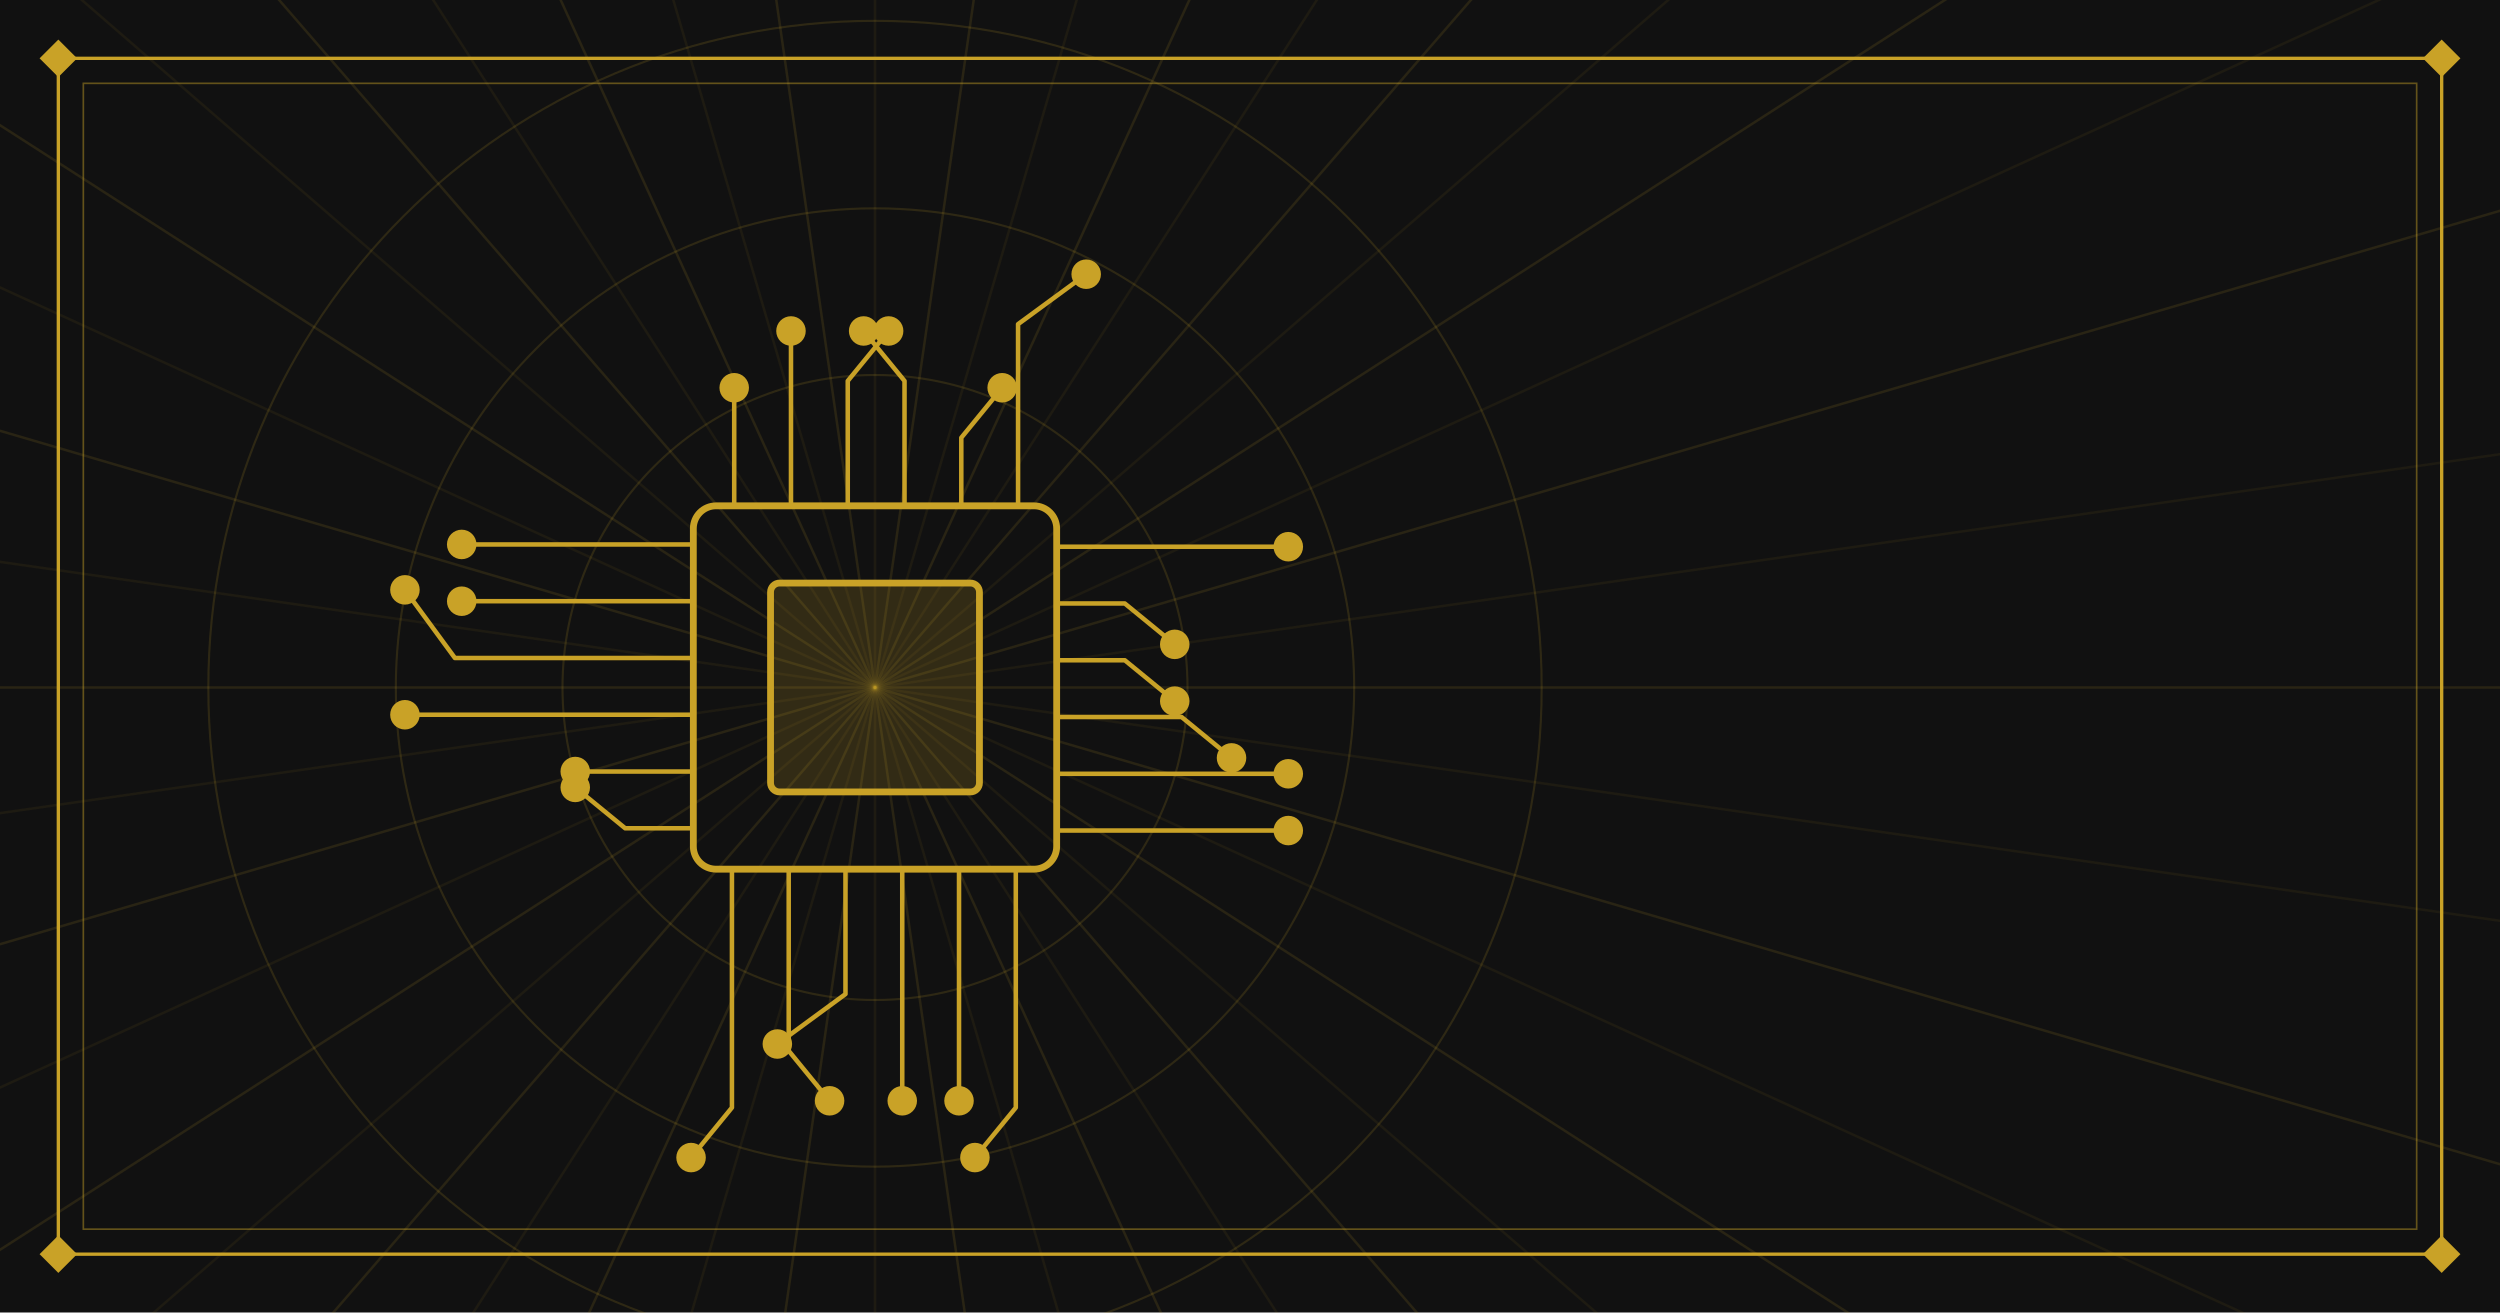
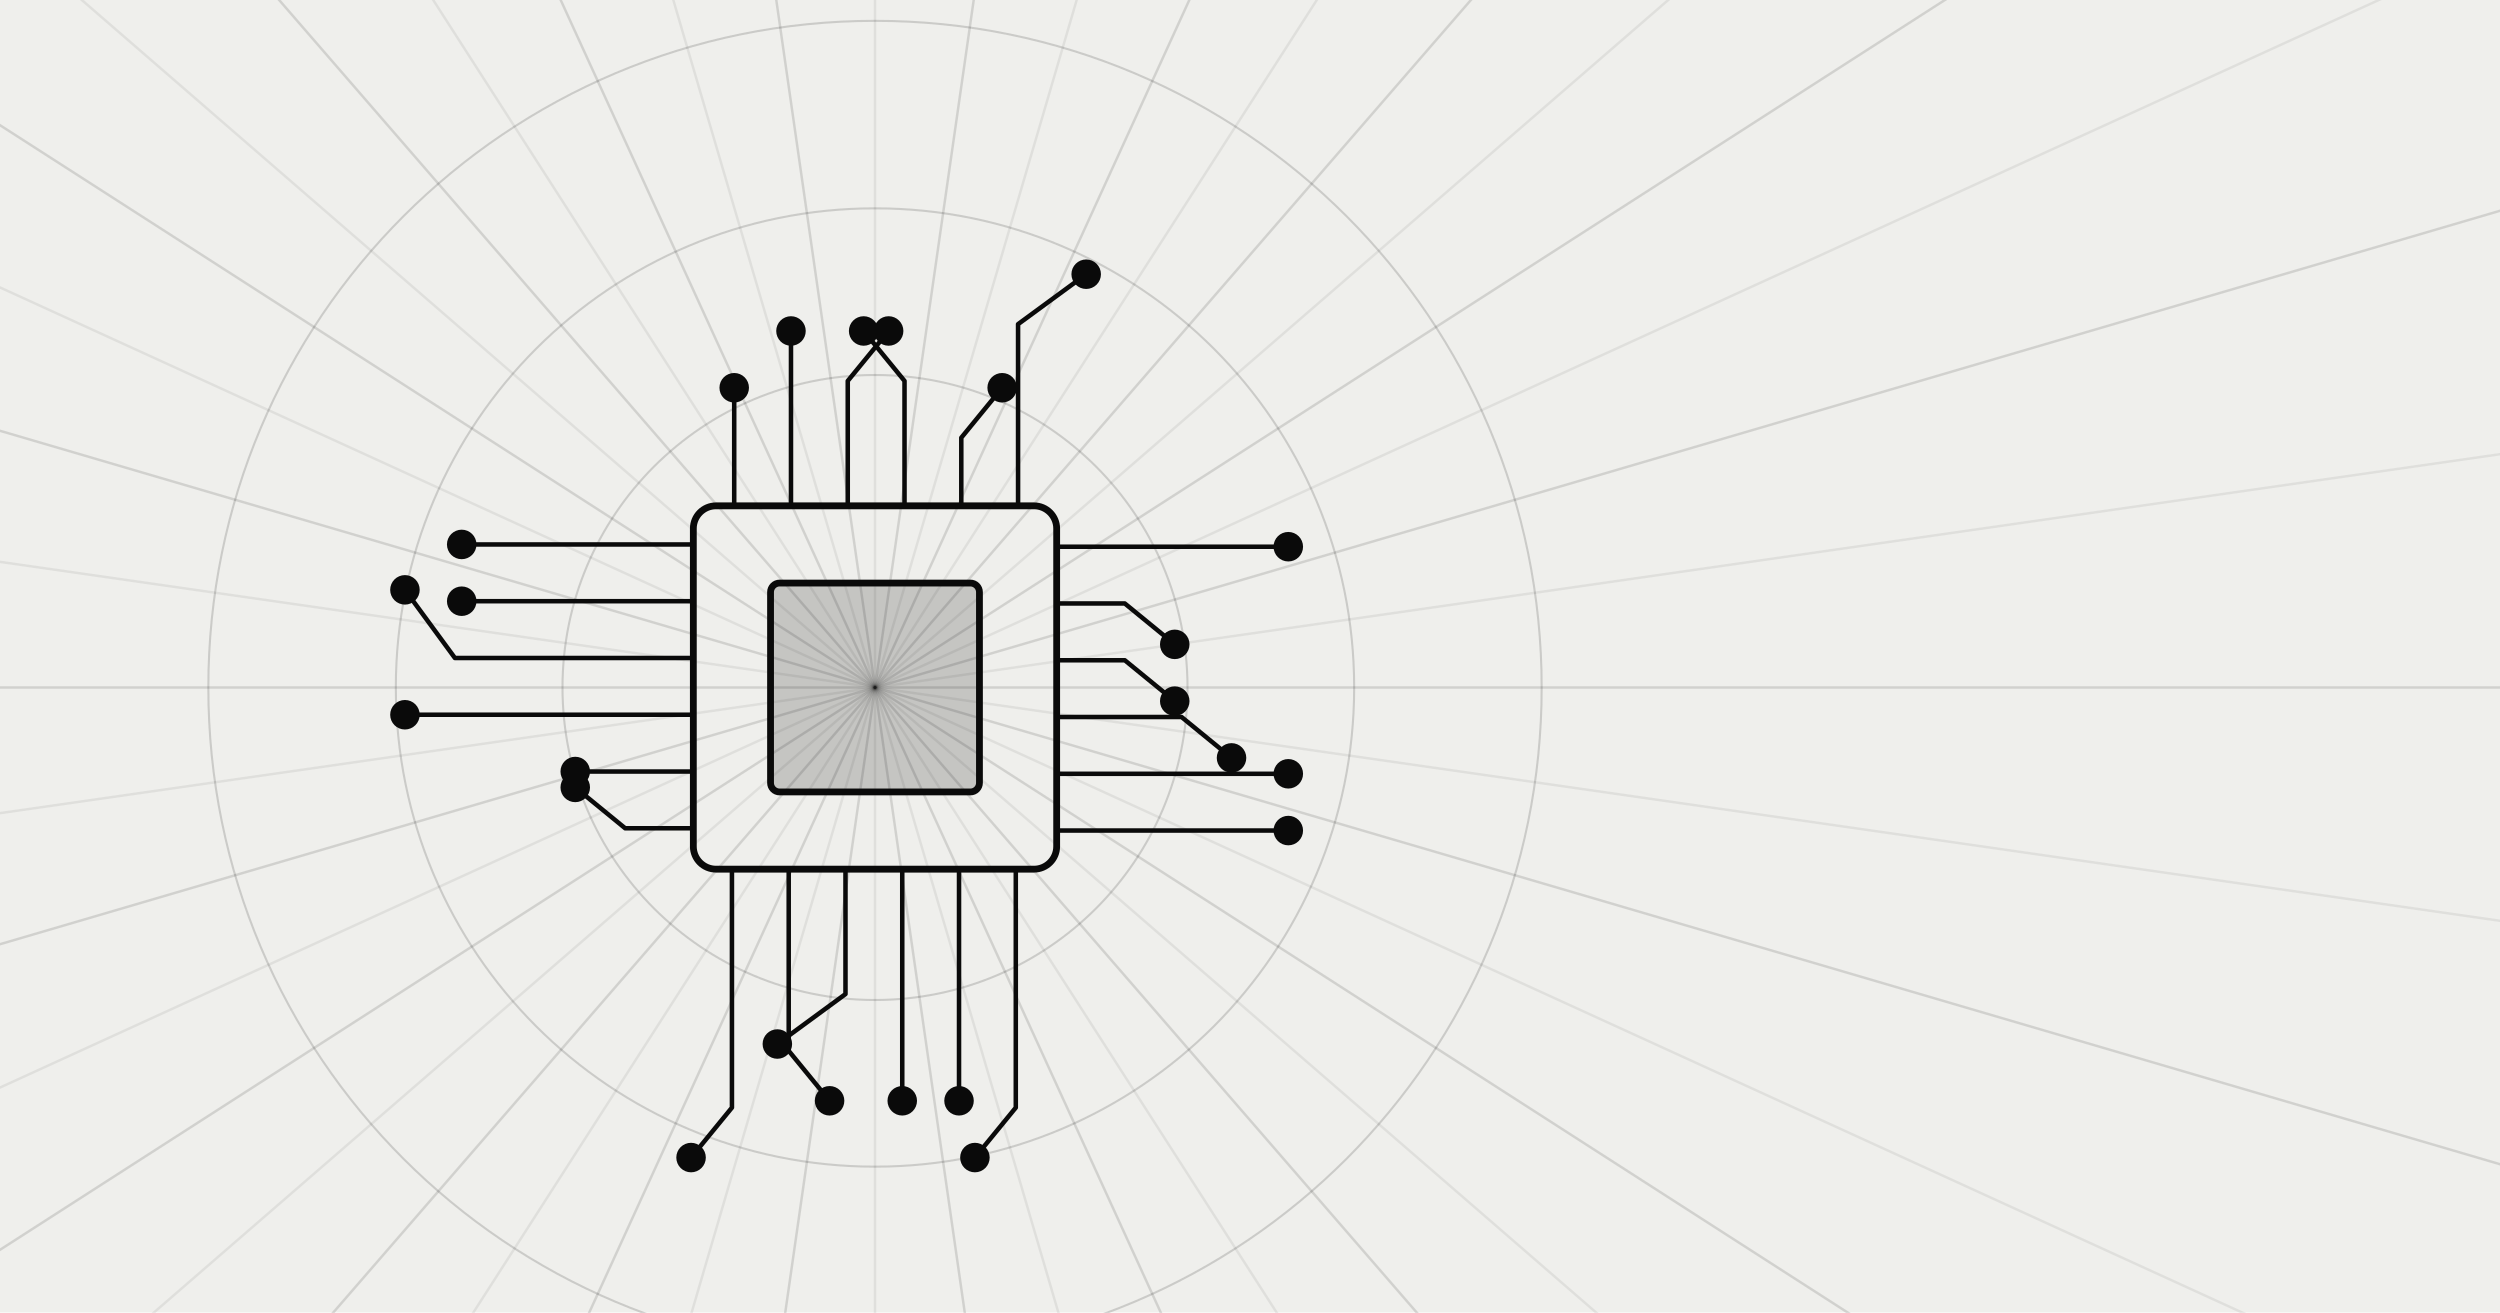
<svg xmlns="http://www.w3.org/2000/svg" viewBox="0 0 1200 630" width="1200" height="630">
-   <rect width="1200" height="630" fill="#111111" />
-   <line x1="420" y1="330" x2="1820" y2="330" stroke="#C9A227" stroke-opacity="0.13" stroke-width="1.2" />
-   <line x1="420" y1="330" x2="1806" y2="529" stroke="#C9A227" stroke-opacity="0.07" stroke-width="1.2" />
-   <line x1="420" y1="330" x2="1763" y2="724" stroke="#C9A227" stroke-opacity="0.13" stroke-width="1.2" />
-   <line x1="420" y1="330" x2="1693" y2="912" stroke="#C9A227" stroke-opacity="0.07" stroke-width="1.2" />
-   <line x1="420" y1="330" x2="1598" y2="1087" stroke="#C9A227" stroke-opacity="0.13" stroke-width="1.2" />
-   <line x1="420" y1="330" x2="1478" y2="1247" stroke="#C9A227" stroke-opacity="0.07" stroke-width="1.2" />
-   <line x1="420" y1="330" x2="1337" y2="1388" stroke="#C9A227" stroke-opacity="0.13" stroke-width="1.2" />
-   <line x1="420" y1="330" x2="1177" y2="1508" stroke="#C9A227" stroke-opacity="0.07" stroke-width="1.2" />
-   <line x1="420" y1="330" x2="1002" y2="1603" stroke="#C9A227" stroke-opacity="0.13" stroke-width="1.2" />
-   <line x1="420" y1="330" x2="814" y2="1673" stroke="#C9A227" stroke-opacity="0.07" stroke-width="1.2" />
-   <line x1="420" y1="330" x2="619" y2="1716" stroke="#C9A227" stroke-opacity="0.13" stroke-width="1.2" />
-   <line x1="420" y1="330" x2="420" y2="1730" stroke="#C9A227" stroke-opacity="0.07" stroke-width="1.2" />
-   <line x1="420" y1="330" x2="221" y2="1716" stroke="#C9A227" stroke-opacity="0.13" stroke-width="1.2" />
-   <line x1="420" y1="330" x2="26" y2="1673" stroke="#C9A227" stroke-opacity="0.07" stroke-width="1.2" />
-   <line x1="420" y1="330" x2="-162" y2="1603" stroke="#C9A227" stroke-opacity="0.13" stroke-width="1.2" />
-   <line x1="420" y1="330" x2="-337" y2="1508" stroke="#C9A227" stroke-opacity="0.07" stroke-width="1.2" />
-   <line x1="420" y1="330" x2="-497" y2="1388" stroke="#C9A227" stroke-opacity="0.13" stroke-width="1.2" />
-   <line x1="420" y1="330" x2="-638" y2="1247" stroke="#C9A227" stroke-opacity="0.07" stroke-width="1.2" />
-   <line x1="420" y1="330" x2="-758" y2="1087" stroke="#C9A227" stroke-opacity="0.13" stroke-width="1.2" />
-   <line x1="420" y1="330" x2="-853" y2="912" stroke="#C9A227" stroke-opacity="0.07" stroke-width="1.2" />
-   <line x1="420" y1="330" x2="-923" y2="724" stroke="#C9A227" stroke-opacity="0.13" stroke-width="1.2" />
-   <line x1="420" y1="330" x2="-966" y2="529" stroke="#C9A227" stroke-opacity="0.07" stroke-width="1.2" />
-   <line x1="420" y1="330" x2="-980" y2="330" stroke="#C9A227" stroke-opacity="0.13" stroke-width="1.2" />
-   <line x1="420" y1="330" x2="-966" y2="131" stroke="#C9A227" stroke-opacity="0.07" stroke-width="1.2" />
-   <line x1="420" y1="330" x2="-923" y2="-64" stroke="#C9A227" stroke-opacity="0.13" stroke-width="1.2" />
-   <line x1="420" y1="330" x2="-853" y2="-252" stroke="#C9A227" stroke-opacity="0.07" stroke-width="1.2" />
-   <line x1="420" y1="330" x2="-758" y2="-427" stroke="#C9A227" stroke-opacity="0.13" stroke-width="1.2" />
-   <line x1="420" y1="330" x2="-638" y2="-587" stroke="#C9A227" stroke-opacity="0.07" stroke-width="1.2" />
-   <line x1="420" y1="330" x2="-497" y2="-728" stroke="#C9A227" stroke-opacity="0.13" stroke-width="1.2" />
-   <line x1="420" y1="330" x2="-337" y2="-848" stroke="#C9A227" stroke-opacity="0.07" stroke-width="1.2" />
-   <line x1="420" y1="330" x2="-162" y2="-943" stroke="#C9A227" stroke-opacity="0.13" stroke-width="1.2" />
-   <line x1="420" y1="330" x2="26" y2="-1013" stroke="#C9A227" stroke-opacity="0.07" stroke-width="1.2" />
-   <line x1="420" y1="330" x2="221" y2="-1056" stroke="#C9A227" stroke-opacity="0.13" stroke-width="1.2" />
-   <line x1="420" y1="330" x2="420" y2="-1070" stroke="#C9A227" stroke-opacity="0.07" stroke-width="1.2" />
-   <line x1="420" y1="330" x2="619" y2="-1056" stroke="#C9A227" stroke-opacity="0.13" stroke-width="1.2" />
-   <line x1="420" y1="330" x2="814" y2="-1013" stroke="#C9A227" stroke-opacity="0.07" stroke-width="1.2" />
-   <line x1="420" y1="330" x2="1002" y2="-943" stroke="#C9A227" stroke-opacity="0.13" stroke-width="1.2" />
-   <line x1="420" y1="330" x2="1177" y2="-848" stroke="#C9A227" stroke-opacity="0.07" stroke-width="1.2" />
-   <line x1="420" y1="330" x2="1337" y2="-728" stroke="#C9A227" stroke-opacity="0.13" stroke-width="1.2" />
-   <line x1="420" y1="330" x2="1478" y2="-587" stroke="#C9A227" stroke-opacity="0.07" stroke-width="1.2" />
-   <line x1="420" y1="330" x2="1598" y2="-427" stroke="#C9A227" stroke-opacity="0.13" stroke-width="1.2" />
-   <line x1="420" y1="330" x2="1693" y2="-252" stroke="#C9A227" stroke-opacity="0.07" stroke-width="1.2" />
-   <line x1="420" y1="330" x2="1763" y2="-64" stroke="#C9A227" stroke-opacity="0.13" stroke-width="1.2" />
-   <line x1="420" y1="330" x2="1806" y2="131" stroke="#C9A227" stroke-opacity="0.07" stroke-width="1.2" />
-   <circle cx="420" cy="330" r="150" fill="none" stroke="#C9A227" stroke-opacity="0.16" stroke-width="1" />
-   <circle cx="420" cy="330" r="230" fill="none" stroke="#C9A227" stroke-opacity="0.16" stroke-width="1" />
-   <circle cx="420" cy="330" r="320" fill="none" stroke="#C9A227" stroke-opacity="0.16" stroke-width="1" />
-   <rect x="28" y="28" width="1144" height="574" fill="none" stroke="#C9A227" stroke-width="1.6" />
-   <rect x="40" y="40" width="1120" height="550" fill="none" stroke="#C9A227" stroke-opacity="0.45" stroke-width="0.8" />
-   <path d="M28 19 L37 28 L28 37 L19 28 Z" fill="#C9A227" />
-   <path d="M1172 19 L1181 28 L1172 37 L1163 28 Z" fill="#C9A227" />
-   <path d="M28 593 L37 602 L28 611 L19 602 Z" fill="#C9A227" />
-   <path d="M1172 593 L1181 602 L1172 611 L1163 602 Z" fill="#C9A227" />
-   <g transform="translate(420 330) rotate(0) scale(1.09)" fill="none" stroke="#C9A227" stroke-width="3" stroke-linecap="round" stroke-linejoin="round">
+   <rect width="1200" height="630" fill="#EFEFEC" />
+   <line x1="420" y1="330" x2="1820" y2="330" stroke="#0A0A0A" stroke-opacity="0.13" stroke-width="1.2" />
+   <line x1="420" y1="330" x2="1806" y2="529" stroke="#0A0A0A" stroke-opacity="0.07" stroke-width="1.2" />
+   <line x1="420" y1="330" x2="1763" y2="724" stroke="#0A0A0A" stroke-opacity="0.13" stroke-width="1.2" />
+   <line x1="420" y1="330" x2="1693" y2="912" stroke="#0A0A0A" stroke-opacity="0.07" stroke-width="1.2" />
+   <line x1="420" y1="330" x2="1598" y2="1087" stroke="#0A0A0A" stroke-opacity="0.13" stroke-width="1.2" />
+   <line x1="420" y1="330" x2="1478" y2="1247" stroke="#0A0A0A" stroke-opacity="0.07" stroke-width="1.2" />
+   <line x1="420" y1="330" x2="1337" y2="1388" stroke="#0A0A0A" stroke-opacity="0.13" stroke-width="1.2" />
+   <line x1="420" y1="330" x2="1177" y2="1508" stroke="#0A0A0A" stroke-opacity="0.07" stroke-width="1.2" />
+   <line x1="420" y1="330" x2="1002" y2="1603" stroke="#0A0A0A" stroke-opacity="0.13" stroke-width="1.2" />
+   <line x1="420" y1="330" x2="814" y2="1673" stroke="#0A0A0A" stroke-opacity="0.07" stroke-width="1.2" />
+   <line x1="420" y1="330" x2="619" y2="1716" stroke="#0A0A0A" stroke-opacity="0.13" stroke-width="1.2" />
+   <line x1="420" y1="330" x2="420" y2="1730" stroke="#0A0A0A" stroke-opacity="0.07" stroke-width="1.2" />
+   <line x1="420" y1="330" x2="221" y2="1716" stroke="#0A0A0A" stroke-opacity="0.13" stroke-width="1.2" />
+   <line x1="420" y1="330" x2="26" y2="1673" stroke="#0A0A0A" stroke-opacity="0.07" stroke-width="1.2" />
+   <line x1="420" y1="330" x2="-162" y2="1603" stroke="#0A0A0A" stroke-opacity="0.13" stroke-width="1.2" />
+   <line x1="420" y1="330" x2="-337" y2="1508" stroke="#0A0A0A" stroke-opacity="0.07" stroke-width="1.2" />
+   <line x1="420" y1="330" x2="-497" y2="1388" stroke="#0A0A0A" stroke-opacity="0.13" stroke-width="1.2" />
+   <line x1="420" y1="330" x2="-638" y2="1247" stroke="#0A0A0A" stroke-opacity="0.07" stroke-width="1.2" />
+   <line x1="420" y1="330" x2="-758" y2="1087" stroke="#0A0A0A" stroke-opacity="0.13" stroke-width="1.2" />
+   <line x1="420" y1="330" x2="-853" y2="912" stroke="#0A0A0A" stroke-opacity="0.07" stroke-width="1.2" />
+   <line x1="420" y1="330" x2="-923" y2="724" stroke="#0A0A0A" stroke-opacity="0.13" stroke-width="1.2" />
+   <line x1="420" y1="330" x2="-966" y2="529" stroke="#0A0A0A" stroke-opacity="0.07" stroke-width="1.2" />
+   <line x1="420" y1="330" x2="-980" y2="330" stroke="#0A0A0A" stroke-opacity="0.13" stroke-width="1.2" />
+   <line x1="420" y1="330" x2="-966" y2="131" stroke="#0A0A0A" stroke-opacity="0.07" stroke-width="1.2" />
+   <line x1="420" y1="330" x2="-923" y2="-64" stroke="#0A0A0A" stroke-opacity="0.13" stroke-width="1.2" />
+   <line x1="420" y1="330" x2="-853" y2="-252" stroke="#0A0A0A" stroke-opacity="0.07" stroke-width="1.2" />
+   <line x1="420" y1="330" x2="-758" y2="-427" stroke="#0A0A0A" stroke-opacity="0.13" stroke-width="1.2" />
+   <line x1="420" y1="330" x2="-638" y2="-587" stroke="#0A0A0A" stroke-opacity="0.07" stroke-width="1.2" />
+   <line x1="420" y1="330" x2="-497" y2="-728" stroke="#0A0A0A" stroke-opacity="0.13" stroke-width="1.2" />
+   <line x1="420" y1="330" x2="-337" y2="-848" stroke="#0A0A0A" stroke-opacity="0.07" stroke-width="1.2" />
+   <line x1="420" y1="330" x2="-162" y2="-943" stroke="#0A0A0A" stroke-opacity="0.13" stroke-width="1.2" />
+   <line x1="420" y1="330" x2="26" y2="-1013" stroke="#0A0A0A" stroke-opacity="0.07" stroke-width="1.2" />
+   <line x1="420" y1="330" x2="221" y2="-1056" stroke="#0A0A0A" stroke-opacity="0.13" stroke-width="1.2" />
+   <line x1="420" y1="330" x2="420" y2="-1070" stroke="#0A0A0A" stroke-opacity="0.07" stroke-width="1.2" />
+   <line x1="420" y1="330" x2="619" y2="-1056" stroke="#0A0A0A" stroke-opacity="0.13" stroke-width="1.2" />
+   <line x1="420" y1="330" x2="814" y2="-1013" stroke="#0A0A0A" stroke-opacity="0.07" stroke-width="1.2" />
+   <line x1="420" y1="330" x2="1002" y2="-943" stroke="#0A0A0A" stroke-opacity="0.13" stroke-width="1.2" />
+   <line x1="420" y1="330" x2="1177" y2="-848" stroke="#0A0A0A" stroke-opacity="0.07" stroke-width="1.2" />
+   <line x1="420" y1="330" x2="1337" y2="-728" stroke="#0A0A0A" stroke-opacity="0.13" stroke-width="1.2" />
+   <line x1="420" y1="330" x2="1478" y2="-587" stroke="#0A0A0A" stroke-opacity="0.07" stroke-width="1.2" />
+   <line x1="420" y1="330" x2="1598" y2="-427" stroke="#0A0A0A" stroke-opacity="0.13" stroke-width="1.2" />
+   <line x1="420" y1="330" x2="1693" y2="-252" stroke="#0A0A0A" stroke-opacity="0.07" stroke-width="1.2" />
+   <line x1="420" y1="330" x2="1763" y2="-64" stroke="#0A0A0A" stroke-opacity="0.13" stroke-width="1.2" />
+   <line x1="420" y1="330" x2="1806" y2="131" stroke="#0A0A0A" stroke-opacity="0.07" stroke-width="1.2" />
+   <circle cx="420" cy="330" r="150" fill="none" stroke="#0A0A0A" stroke-opacity="0.16" stroke-width="1" />
+   <circle cx="420" cy="330" r="230" fill="none" stroke="#0A0A0A" stroke-opacity="0.16" stroke-width="1" />
+   <circle cx="420" cy="330" r="320" fill="none" stroke="#0A0A0A" stroke-opacity="0.16" stroke-width="1" />
+   <g transform="translate(420 330) rotate(0) scale(1.09)" fill="none" stroke="#0A0A0A" stroke-width="3" stroke-linecap="round" stroke-linejoin="round">
    <rect x="-80" y="-80" width="160" height="160" rx="10" />
-     <rect x="-46" y="-46" width="92" height="92" rx="4" fill="#C9A227" fill-opacity="0.18" />
+     <rect x="-46" y="-46" width="92" height="92" rx="4" fill="#0A0A0A" fill-opacity="0.18" />
    <polyline points="80,-62 160,-62 182,-62" stroke-width="2" />
-     <circle cx="182" cy="-62" r="5" fill="#C9A227" />
+     <circle cx="182" cy="-62" r="5" fill="#0A0A0A" />
    <polyline points="80,-37 110,-37 132,-19" stroke-width="2" />
-     <circle cx="132" cy="-19" r="5" fill="#C9A227" />
+     <circle cx="132" cy="-19" r="5" fill="#0A0A0A" />
    <polyline points="80,-12 110,-12 132,6" stroke-width="2" />
-     <circle cx="132" cy="6" r="5" fill="#C9A227" />
+     <circle cx="132" cy="6" r="5" fill="#0A0A0A" />
    <polyline points="80,13 135,13 157,31" stroke-width="2" />
-     <circle cx="157" cy="31" r="5" fill="#C9A227" />
+     <circle cx="157" cy="31" r="5" fill="#0A0A0A" />
    <polyline points="80,38 160,38 182,38" stroke-width="2" />
-     <circle cx="182" cy="38" r="5" fill="#C9A227" />
+     <circle cx="182" cy="38" r="5" fill="#0A0A0A" />
    <polyline points="80,63 160,63 182,63" stroke-width="2" />
-     <circle cx="182" cy="63" r="5" fill="#C9A227" />
+     <circle cx="182" cy="63" r="5" fill="#0A0A0A" />
    <polyline points="62,80 62,185 44,207" stroke-width="2" />
-     <circle cx="44" cy="207" r="5" fill="#C9A227" />
+     <circle cx="44" cy="207" r="5" fill="#0A0A0A" />
    <polyline points="37,80 37,160 37,182" stroke-width="2" />
-     <circle cx="37" cy="182" r="5" fill="#C9A227" />
+     <circle cx="37" cy="182" r="5" fill="#0A0A0A" />
    <polyline points="12,80 12,160 12,182" stroke-width="2" />
-     <circle cx="12" cy="182" r="5" fill="#C9A227" />
+     <circle cx="12" cy="182" r="5" fill="#0A0A0A" />
    <polyline points="-13,80 -13,135 -43,157" stroke-width="2" />
-     <circle cx="-43" cy="157" r="5" fill="#C9A227" />
+     <circle cx="-43" cy="157" r="5" fill="#0A0A0A" />
    <polyline points="-38,80 -38,160 -20,182" stroke-width="2" />
-     <circle cx="-20" cy="182" r="5" fill="#C9A227" />
+     <circle cx="-20" cy="182" r="5" fill="#0A0A0A" />
    <polyline points="-63,80 -63,185 -81,207" stroke-width="2" />
-     <circle cx="-81" cy="207" r="5" fill="#C9A227" />
+     <circle cx="-81" cy="207" r="5" fill="#0A0A0A" />
    <polyline points="-80,62 -110,62 -132,44" stroke-width="2" />
-     <circle cx="-132" cy="44" r="5" fill="#C9A227" />
+     <circle cx="-132" cy="44" r="5" fill="#0A0A0A" />
    <polyline points="-80,37 -110,37 -132,37" stroke-width="2" />
-     <circle cx="-132" cy="37" r="5" fill="#C9A227" />
+     <circle cx="-132" cy="37" r="5" fill="#0A0A0A" />
    <polyline points="-80,12 -185,12 -207,12" stroke-width="2" />
-     <circle cx="-207" cy="12" r="5" fill="#C9A227" />
+     <circle cx="-207" cy="12" r="5" fill="#0A0A0A" />
    <polyline points="-80,-13 -185,-13 -207,-43" stroke-width="2" />
-     <circle cx="-207" cy="-43" r="5" fill="#C9A227" />
+     <circle cx="-207" cy="-43" r="5" fill="#0A0A0A" />
    <polyline points="-80,-38 -160,-38 -182,-38" stroke-width="2" />
-     <circle cx="-182" cy="-38" r="5" fill="#C9A227" />
+     <circle cx="-182" cy="-38" r="5" fill="#0A0A0A" />
    <polyline points="-80,-63 -160,-63 -182,-63" stroke-width="2" />
-     <circle cx="-182" cy="-63" r="5" fill="#C9A227" />
+     <circle cx="-182" cy="-63" r="5" fill="#0A0A0A" />
    <polyline points="-62,-80 -62,-110 -62,-132" stroke-width="2" />
-     <circle cx="-62" cy="-132" r="5" fill="#C9A227" />
+     <circle cx="-62" cy="-132" r="5" fill="#0A0A0A" />
    <polyline points="-37,-80 -37,-135 -37,-157" stroke-width="2" />
-     <circle cx="-37" cy="-157" r="5" fill="#C9A227" />
+     <circle cx="-37" cy="-157" r="5" fill="#0A0A0A" />
    <polyline points="-12,-80 -12,-135 6,-157" stroke-width="2" />
-     <circle cx="6" cy="-157" r="5" fill="#C9A227" />
+     <circle cx="6" cy="-157" r="5" fill="#0A0A0A" />
    <polyline points="13,-80 13,-135 -5,-157" stroke-width="2" />
-     <circle cx="-5" cy="-157" r="5" fill="#C9A227" />
+     <circle cx="-5" cy="-157" r="5" fill="#0A0A0A" />
    <polyline points="38,-80 38,-110 56,-132" stroke-width="2" />
-     <circle cx="56" cy="-132" r="5" fill="#C9A227" />
+     <circle cx="56" cy="-132" r="5" fill="#0A0A0A" />
    <polyline points="63,-80 63,-160 93,-182" stroke-width="2" />
-     <circle cx="93" cy="-182" r="5" fill="#C9A227" />
+     <circle cx="93" cy="-182" r="5" fill="#0A0A0A" />
  </g>
</svg>
